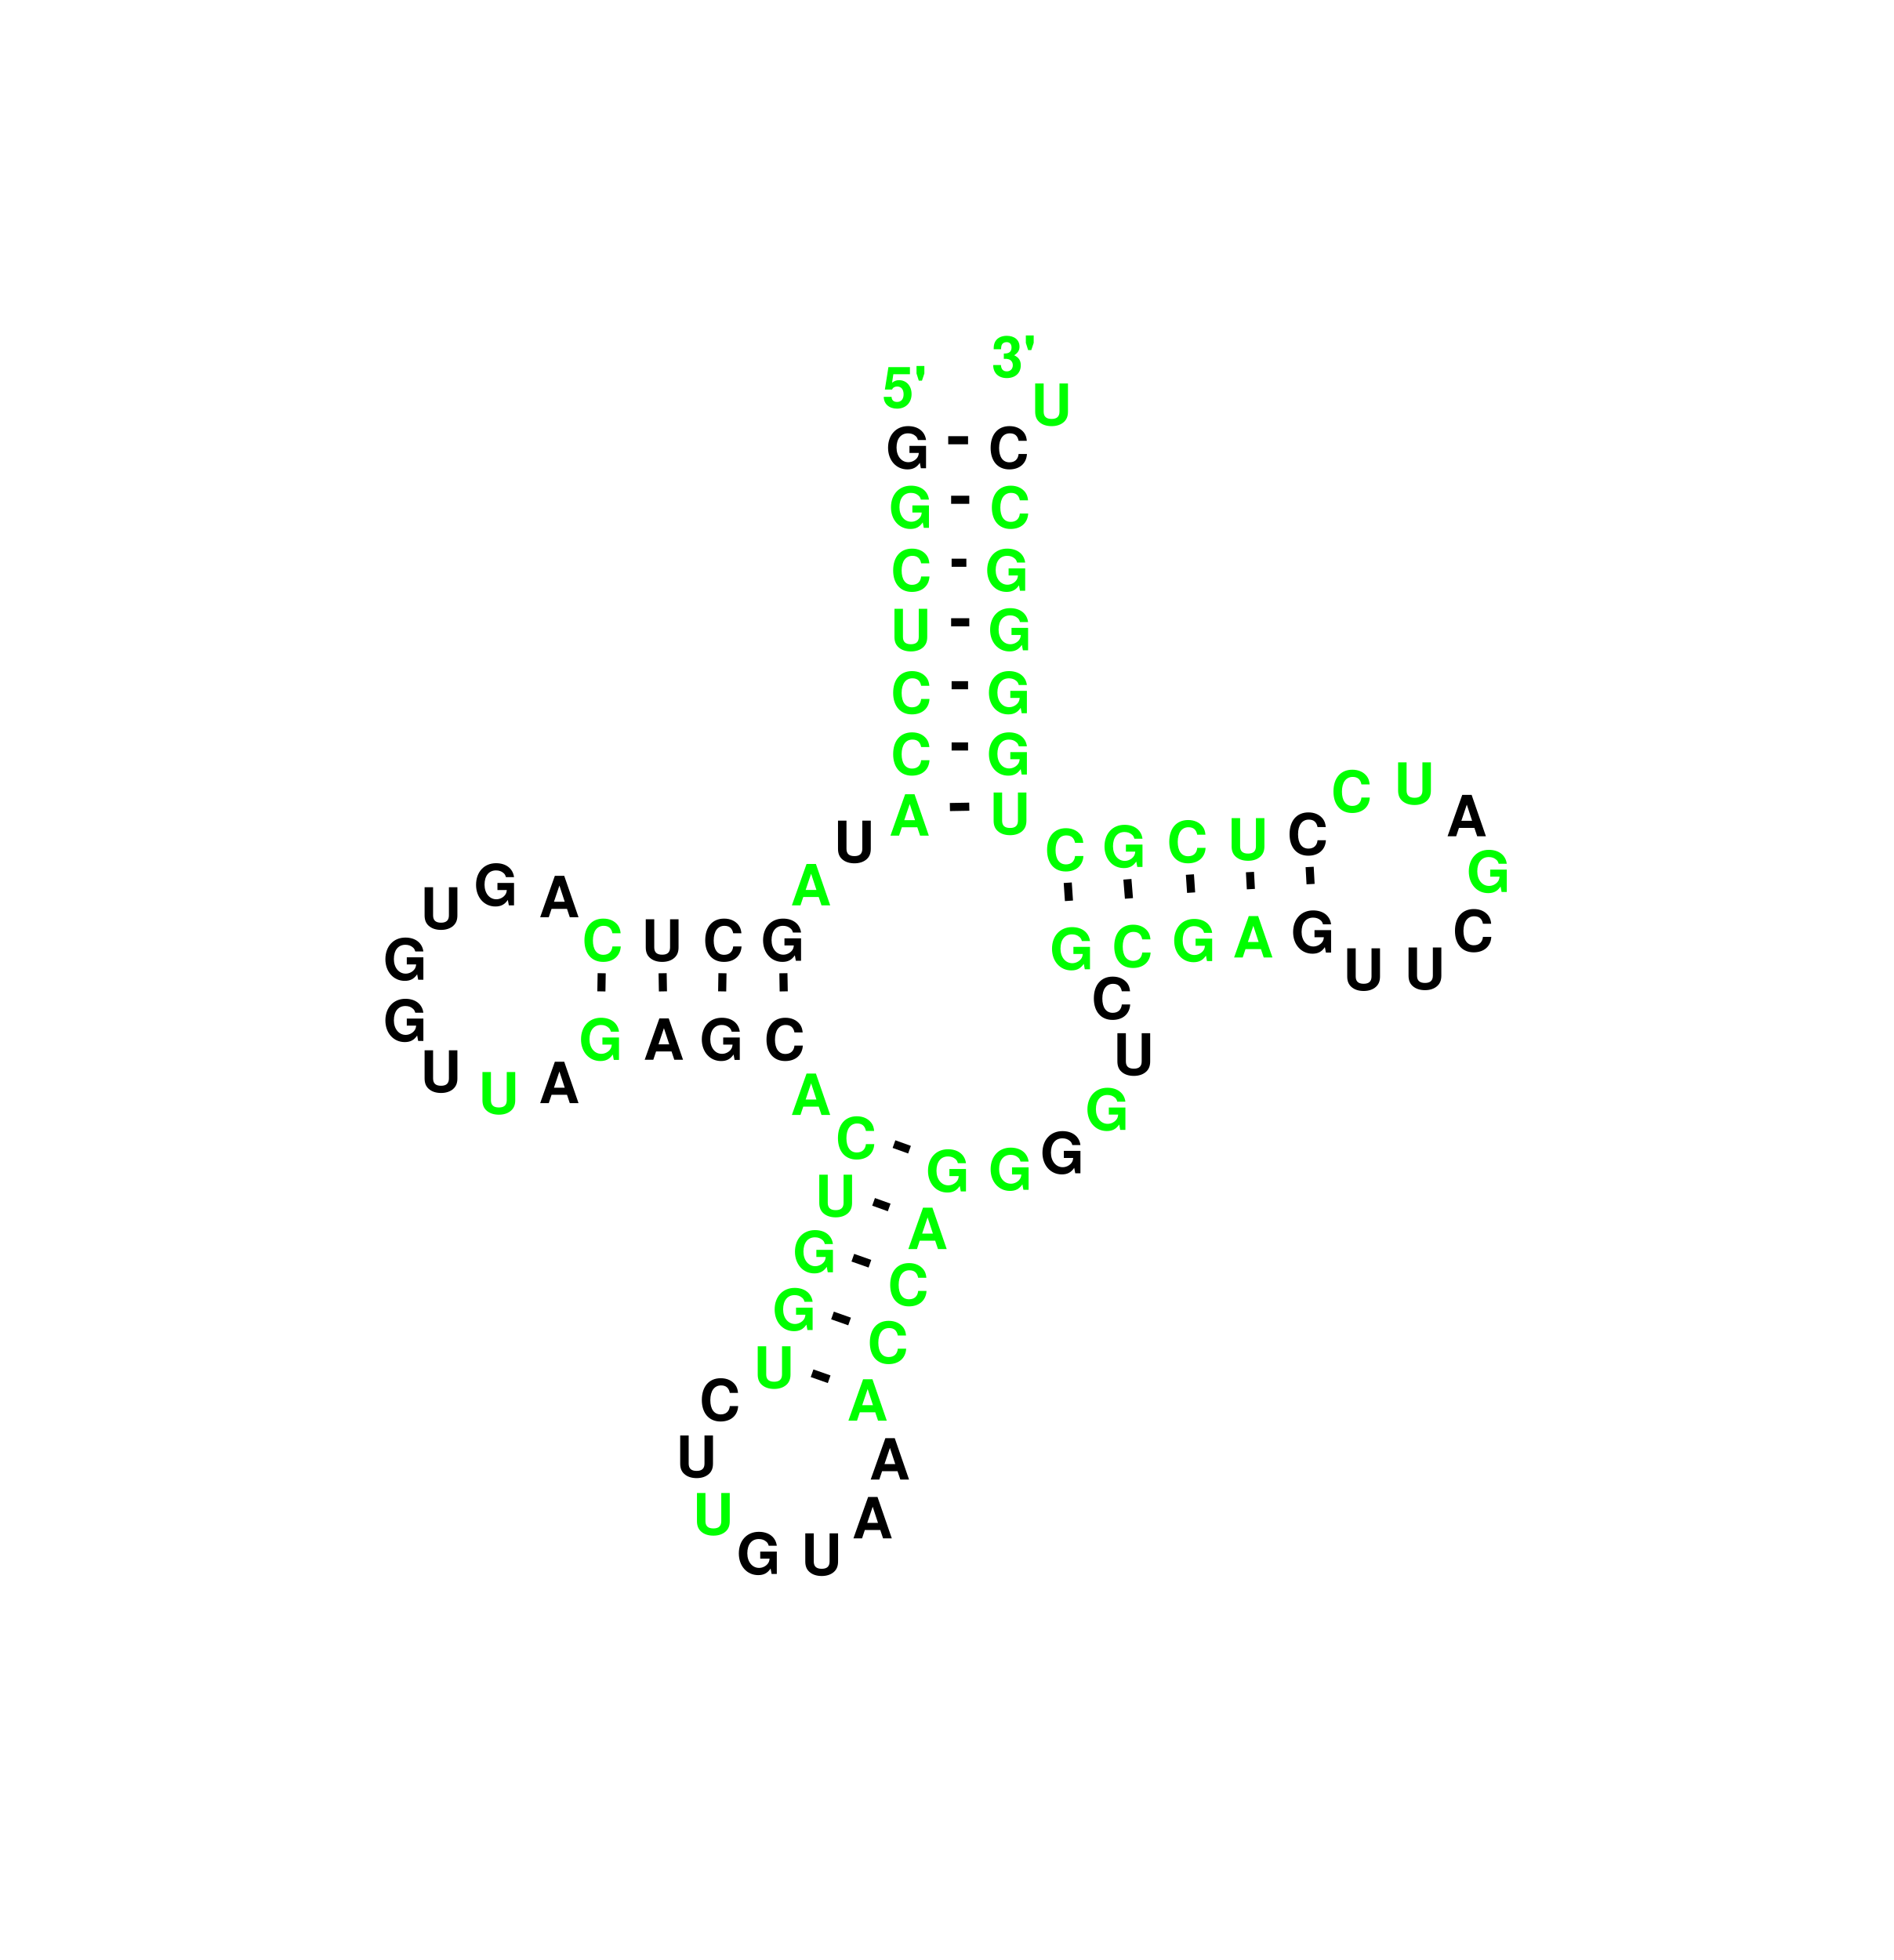
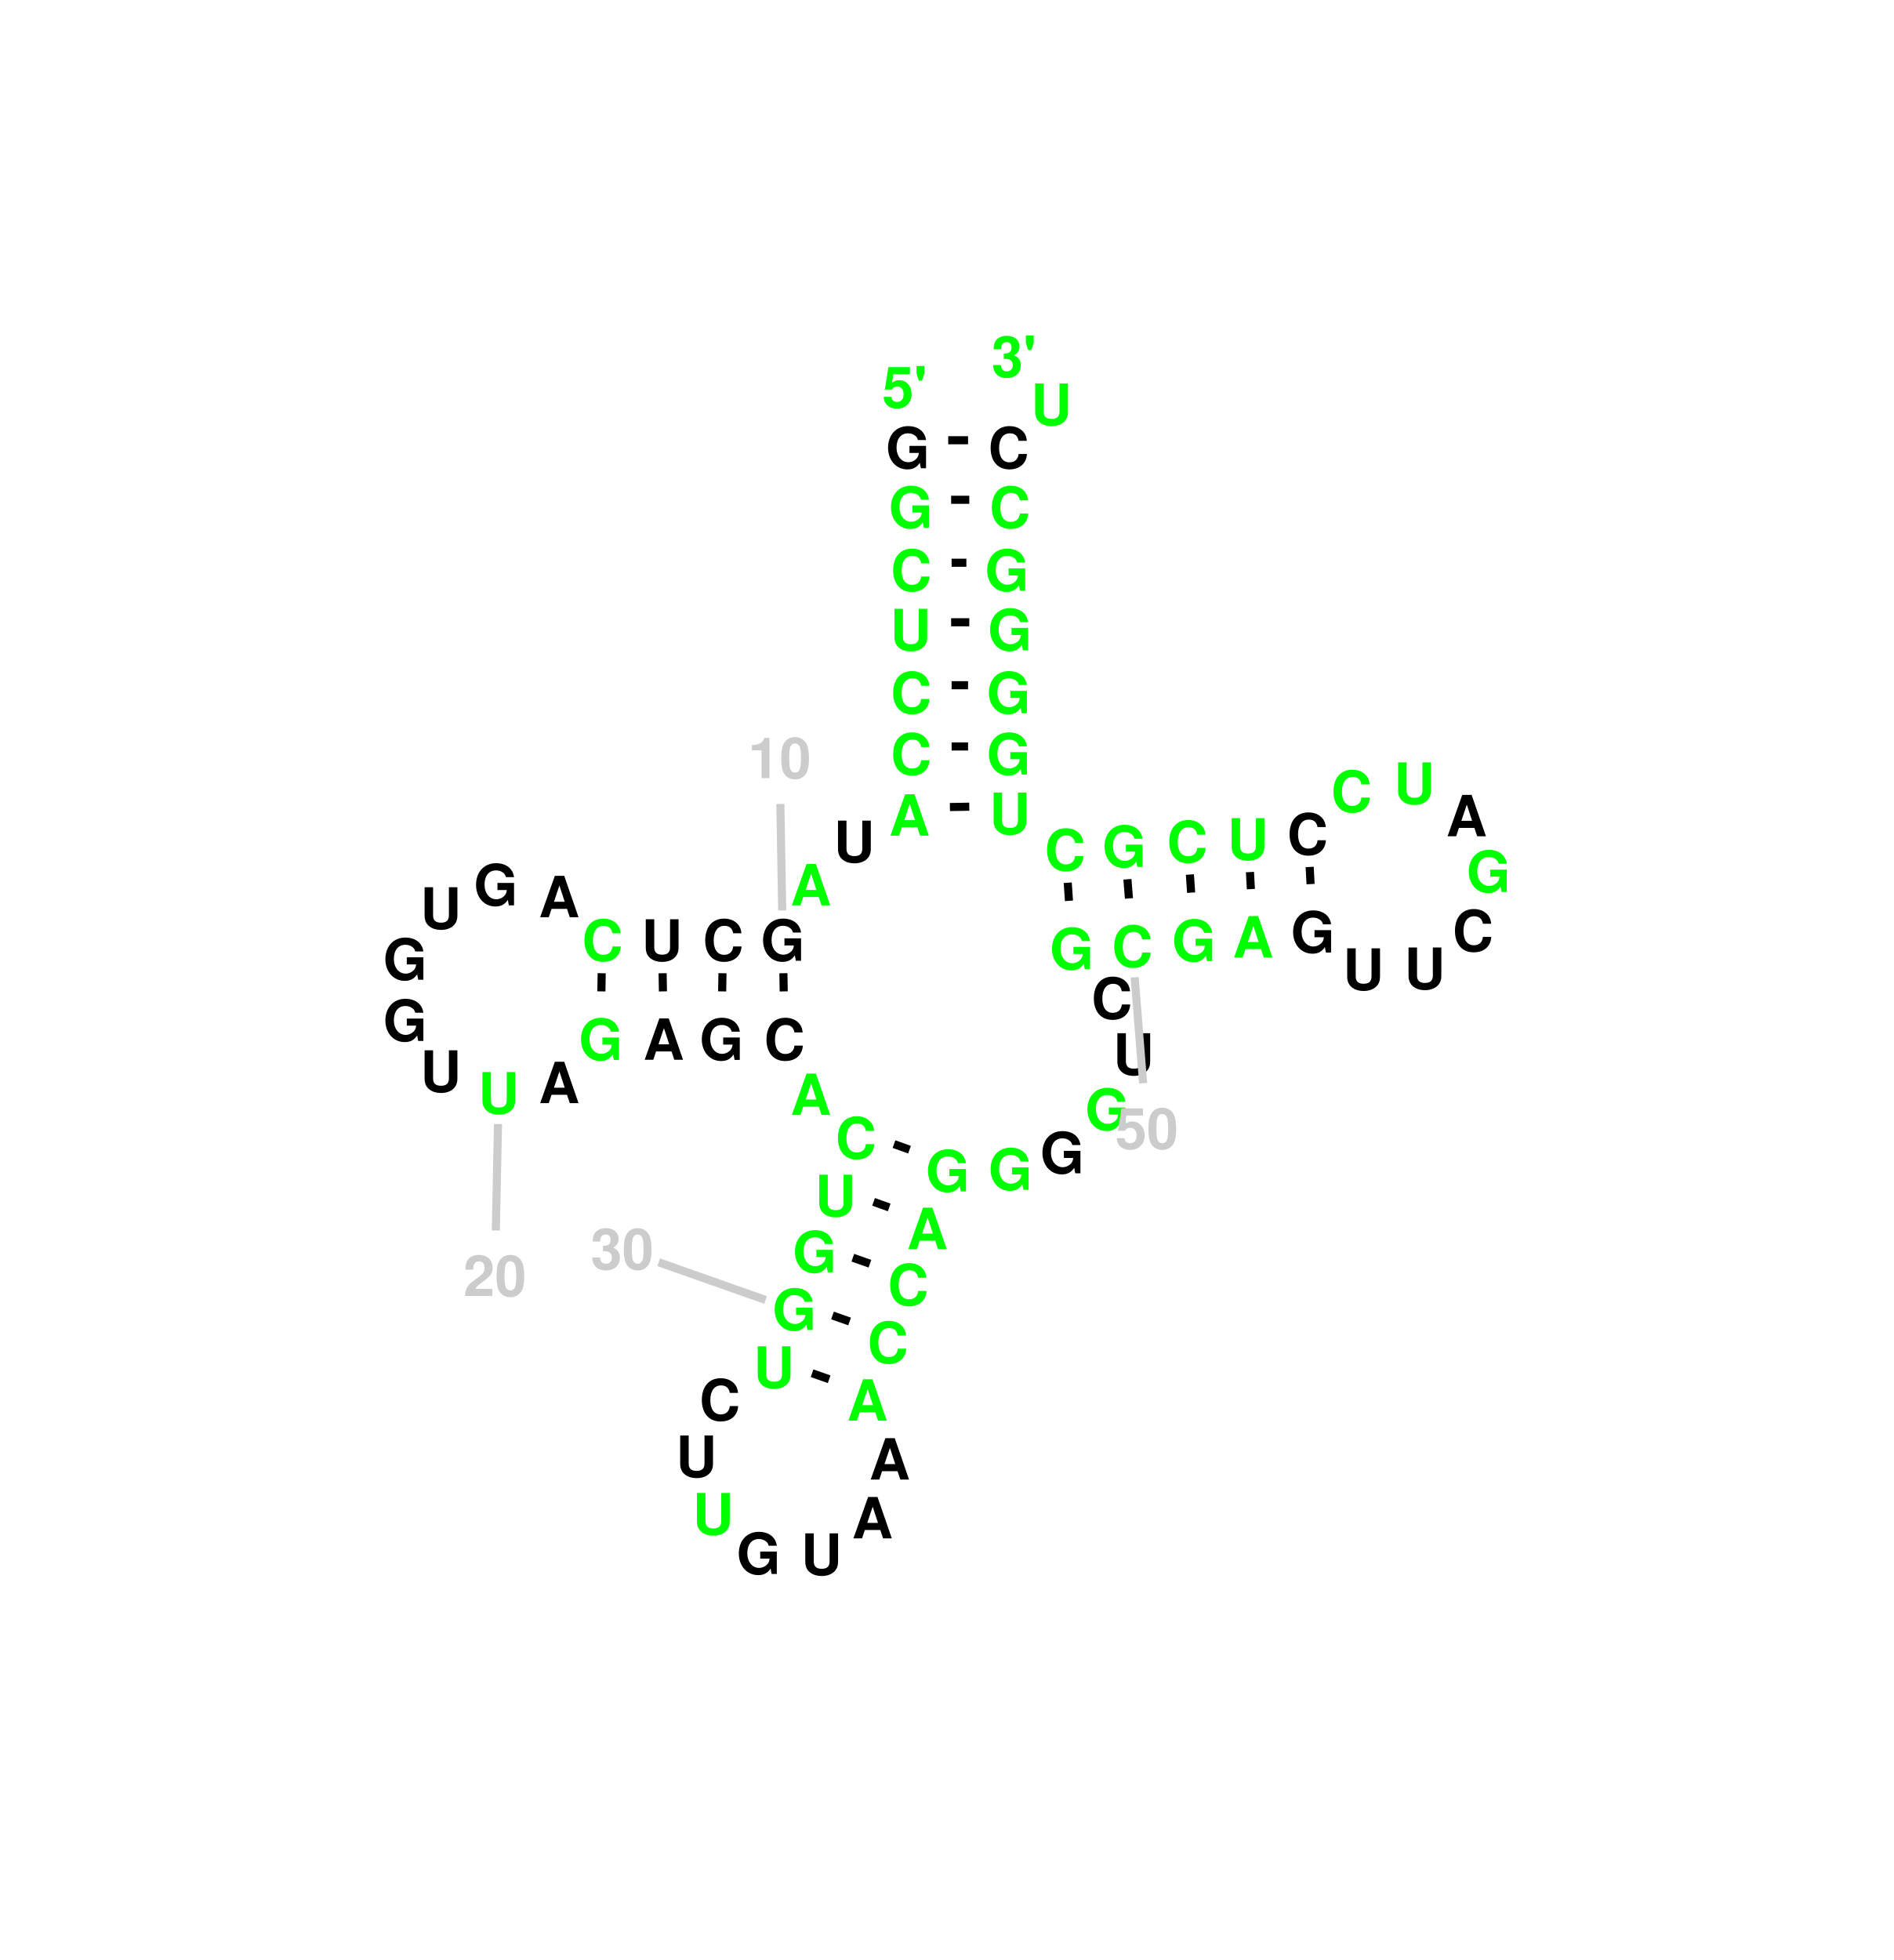
<svg xmlns="http://www.w3.org/2000/svg" width="233.74" height="241.929" style="font-size: 7px; font-weight: bold; font-family: Helvetica; ">
  <g>
    <style type="text/css">


text.red {fill: rgb(255, 0, 0); }
text.green {fill: rgb(0, 255, 0); }
text.blue {fill: rgb(0, 0, 255); }
text.black {fill: rgb(0, 0, 0); }
text.gray {fill: rgb(204, 204, 204); }
text.brown {fill: rgb(211.65, 104.55, 30.6); }
text {fill: rgb(0, 0, 0); text-anchor: middle; dominant-baseline: middle; }
circle.red {stroke: rgb(255, 0, 0); fill: none; }
circle.green {stroke: rgb(0, 255, 0); fill: none; }
circle.blue {stroke: rgb(0, 0, 255); fill: none; }
circle.black {stroke: rgb(0, 0, 0); fill: none; }
circle.gray {stroke: rgb(204, 204, 204); fill: none; }
circle.brown {stroke: rgb(211.65, 104.55, 30.6); fill: none; }
circle {stroke: rgb(0, 0, 0); }
line.red {stroke: rgb(255, 0, 0); }
line.green {stroke: rgb(0, 255, 0); }
line.blue {stroke: rgb(0, 0, 255); }
line.black {stroke: rgb(0, 0, 0); }
line.gray {stroke: rgb(204, 204, 204); }
line.brown {stroke: rgb(211.65, 104.55, 30.6); }
line {stroke: rgb(0, 0, 0); }
+ text.numbering-label {fill: rgb(204, 204, 204);}
+ line.numbering-line {stroke: rgb(204, 204, 204);}
+ 
+ 
</style>
  </g>
  <g>
    <text x="111.683" y="47.838" class="green">5'</text>
  </g>
  <g>
    <text x="112.05" y="55.34" class="black">G</text>
  </g>
  <g>
    <line x1="117.05" y1="54.34" x2="119.5" y2="54.34" class="black" />
  </g>
  <g>
    <text x="112.41" y="62.69" class="green">G</text>
  </g>
  <g>
    <line x1="117.41" y1="61.69" x2="119.65" y2="61.69" class="black" />
  </g>
  <g>
    <text x="112.47" y="70.46" class="green">C</text>
  </g>
  <g>
    <line x1="117.47" y1="69.46" x2="119.29" y2="69.46" class="black" />
  </g>
  <g>
    <text x="112.41" y="77.809" class="green">U</text>
  </g>
  <g>
    <line x1="117.41" y1="76.809" x2="119.65" y2="76.809" class="black" />
  </g>
  <g>
    <text x="112.47" y="85.579" class="green">C</text>
  </g>
  <g>
    <line x1="117.47" y1="84.579" x2="119.5" y2="84.579" class="black" />
  </g>
  <g>
    <text x="112.47" y="93.139" class="green">C</text>
  </g>
  <g>
    <line x1="117.47" y1="92.139" x2="119.5" y2="92.139" class="black" />
  </g>
  <g>
    <text x="112.26" y="100.699" class="green">A</text>
  </g>
  <g>
    <line x1="117.259" y1="99.615" x2="119.651" y2="99.574" class="black" />
  </g>
  <g>
    <text x="105.44" y="103.959" class="black">U</text>
  </g>
  <g>
    <text x="100.09" y="109.309" class="green">A</text>
  </g>
  <g>
+     <text x="96.234" y="93.601" class="numbering-label">10</text>
+   </g>
+   <g>
+     <line x1="96.556" y1="112.375" x2="96.33" y2="99.234" class="numbering-line" />
+   </g>
+   <g>
    <text x="96.62" y="116.129" class="black">G</text>
  </g>
  <g>
    <line x1="96.706" y1="120.129" x2="96.744" y2="122.37" class="black" />
  </g>
  <g>
    <text x="89.27" y="116.129" class="black">C</text>
  </g>
  <g>
    <line x1="89.184" y1="120.129" x2="89.146" y2="122.37" class="black" />
  </g>
  <g>
    <text x="81.71" y="116.129" class="black">U</text>
  </g>
  <g>
    <line x1="81.796" y1="120.129" x2="81.834" y2="122.37" class="black" />
  </g>
  <g>
    <text x="74.36" y="116.129" class="green">C</text>
  </g>
  <g>
    <line x1="74.274" y1="120.129" x2="74.236" y2="122.37" class="black" />
  </g>
  <g>
    <text x="69.02" y="110.769" class="black">A</text>
  </g>
  <g>
    <text x="61.19" y="109.289" class="black">G</text>
  </g>
  <g>
    <text x="54.41" y="112.179" class="black">U</text>
  </g>
  <g>
    <text x="50" y="118.469" class="black">G</text>
  </g>
  <g>
    <text x="50" y="126.029" class="black">G</text>
  </g>
  <g>
    <text x="54.41" y="132.309" class="black">U</text>
  </g>
  <g>
+     <text x="61.089" y="157.516" class="numbering-label">20</text>
+   </g>
+   <g>
+     <line x1="61.473" y1="138.744" x2="61.205" y2="151.883" class="numbering-line" />
+   </g>
+   <g>
    <text x="61.55" y="134.989" class="green">U</text>
  </g>
  <g>
    <text x="69.02" y="133.719" class="black">A</text>
  </g>
  <g>
    <text x="74.15" y="128.369" class="green">G</text>
  </g>
  <g>
    <text x="81.92" y="128.369" class="black">A</text>
  </g>
  <g>
    <text x="89.06" y="128.369" class="black">G</text>
  </g>
  <g>
    <text x="96.83" y="128.369" class="black">C</text>
  </g>
  <g>
    <text x="100.09" y="135.179" class="green">A</text>
  </g>
  <g>
    <text x="105.65" y="140.529" class="green">C</text>
  </g>
  <g>
    <line x1="110.356" y1="141.22" x2="112.274" y2="141.909" class="black" />
  </g>
  <g>
    <text x="103.13" y="147.659" class="green">U</text>
  </g>
  <g>
    <line x1="107.836" y1="148.349" x2="109.764" y2="149.04" class="black" />
  </g>
  <g>
    <text x="100.56" y="154.579" class="green">G</text>
  </g>
  <g>
    <line x1="105.275" y1="155.243" x2="107.385" y2="155.986" class="black" />
  </g>
  <g>
+     <text x="76.801" y="154.215" class="numbering-label">30</text>
+   </g>
+   <g>
+     <line x1="94.508" y1="160.46" x2="81.308" y2="155.805" class="numbering-line" />
+   </g>
+   <g>
    <text x="98.05" y="161.709" class="green">G</text>
  </g>
  <g>
    <line x1="102.765" y1="162.373" x2="104.875" y2="163.116" class="black" />
  </g>
  <g>
    <text x="95.53" y="168.839" class="green">U</text>
  </g>
  <g>
    <line x1="100.245" y1="169.503" x2="102.355" y2="170.246" class="black" />
  </g>
  <g>
    <text x="88.85" y="172.859" class="black">C</text>
  </g>
  <g>
    <text x="85.96" y="179.849" class="black">U</text>
  </g>
  <g>
    <text x="88.03" y="186.949" class="green">U</text>
  </g>
  <g>
    <text x="93.63" y="191.819" class="black">G</text>
  </g>
  <g>
    <text x="101.4" y="191.929" class="black">U</text>
  </g>
  <g>
    <text x="107.69" y="187.439" class="black">A</text>
  </g>
  <g>
    <text x="109.82" y="180.179" class="black">A</text>
  </g>
  <g>
    <text x="107.07" y="172.909" class="green">A</text>
  </g>
  <g>
    <text x="109.59" y="165.779" class="green">C</text>
  </g>
  <g>
    <text x="112.1" y="158.649" class="green">C</text>
  </g>
  <g>
    <text x="114.47" y="151.729" class="green">A</text>
  </g>
  <g>
    <text x="116.98" y="144.599" class="green">G</text>
  </g>
  <g>
    <text x="124.71" y="144.399" class="green">G</text>
  </g>
  <g>
    <text x="131.11" y="142.359" class="black">G</text>
  </g>
  <g>
    <text x="136.66" y="137.009" class="green">G</text>
  </g>
  <g>
    <text x="139.93" y="130.199" class="black">U</text>
  </g>
  <g>
    <text x="137.24" y="123.289" class="black">C</text>
  </g>
  <g>
    <text x="132.29" y="117.179" class="green">G</text>
  </g>
  <g>
    <line x1="131.955" y1="111.191" x2="131.805" y2="108.958" class="black" />
  </g>
  <g>
+     <text x="141.563" y="139.339" class="numbering-label">50</text>
+   </g>
+   <g>
+     <line x1="140.061" y1="120.623" x2="141.111" y2="133.706" class="numbering-line" />
+   </g>
+   <g>
    <text x="139.76" y="116.879" class="green">C</text>
  </g>
  <g>
    <line x1="139.36" y1="110.896" x2="139.17" y2="108.533" class="black" />
  </g>
  <g>
    <text x="147.37" y="116.169" class="green">G</text>
  </g>
  <g>
    <line x1="147.035" y1="110.181" x2="146.885" y2="107.948" class="black" />
  </g>
  <g>
    <text x="154.68" y="115.739" class="green">A</text>
  </g>
  <g>
    <line x1="154.412" y1="109.747" x2="154.298" y2="107.642" class="black" />
  </g>
  <g>
    <text x="162.05" y="115.119" class="black">G</text>
  </g>
  <g>
    <line x1="161.782" y1="109.127" x2="161.668" y2="107.012" class="black" />
  </g>
  <g>
    <text x="168.3" y="119.719" class="black">U</text>
  </g>
  <g>
    <text x="175.87" y="119.619" class="black">U</text>
  </g>
  <g>
    <text x="181.82" y="114.949" class="black">C</text>
  </g>
  <g>
    <text x="183.74" y="107.639" class="green">G</text>
  </g>
  <g>
    <text x="181.03" y="100.779" class="black">A</text>
  </g>
  <g>
    <text x="174.58" y="96.76" class="green">U</text>
  </g>
  <g>
    <text x="166.82" y="97.749" class="green">C</text>
  </g>
  <g>
    <text x="161.4" y="103.019" class="black">C</text>
  </g>
  <g>
    <text x="154.03" y="103.649" class="green">U</text>
  </g>
  <g>
    <text x="146.55" y="103.959" class="green">C</text>
  </g>
  <g>
    <text x="138.77" y="104.549" class="green">G</text>
  </g>
  <g>
    <text x="131.47" y="104.969" class="green">C</text>
  </g>
  <g>
    <text x="124.65" y="100.489" class="green">U</text>
  </g>
  <g>
    <text x="124.5" y="93.139" class="green">G</text>
  </g>
  <g>
    <text x="124.5" y="85.579" class="green">G</text>
  </g>
  <g>
    <text x="124.65" y="77.809" class="green">G</text>
  </g>
  <g>
    <text x="124.29" y="70.46" class="green">G</text>
  </g>
  <g>
    <text x="124.65" y="62.69" class="green">C</text>
  </g>
  <g>
    <text x="124.5" y="55.34" class="black">C</text>
  </g>
  <g>
    <text x="129.782" y="50" class="green">U</text>
  </g>
  <g>
    <text x="125.179" y="44.066" class="green">3'</text>
  </g>
</svg>
